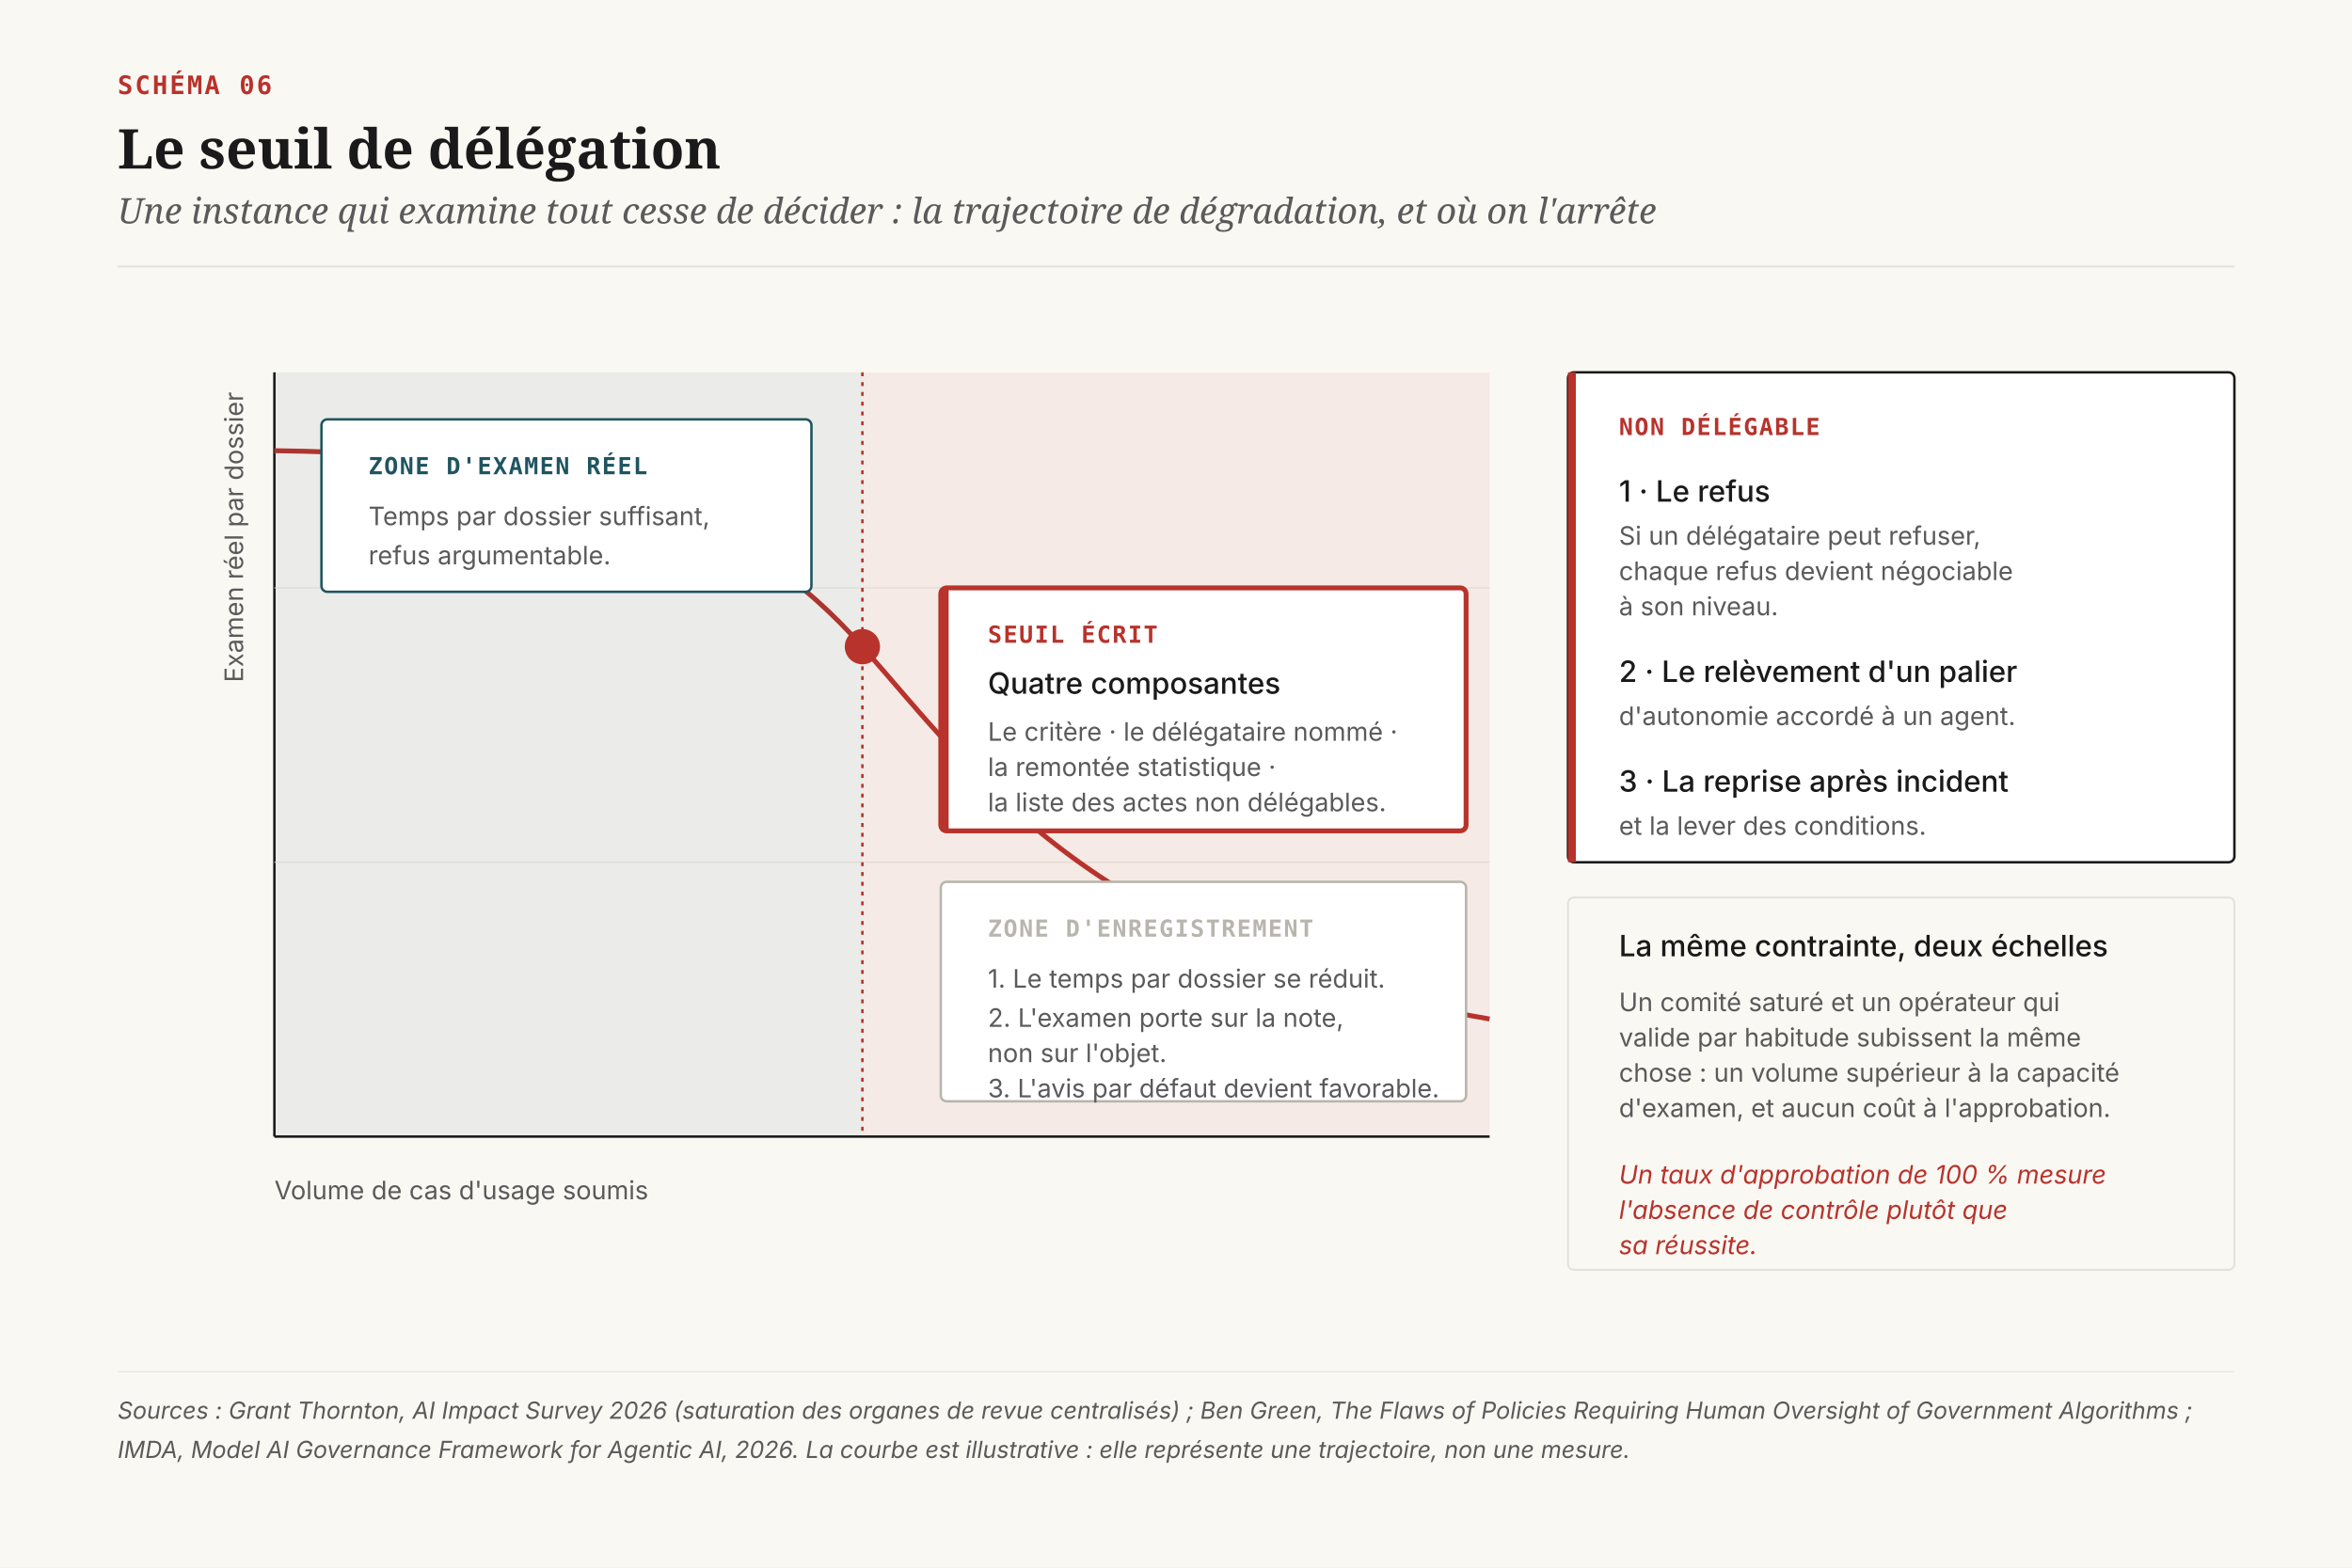
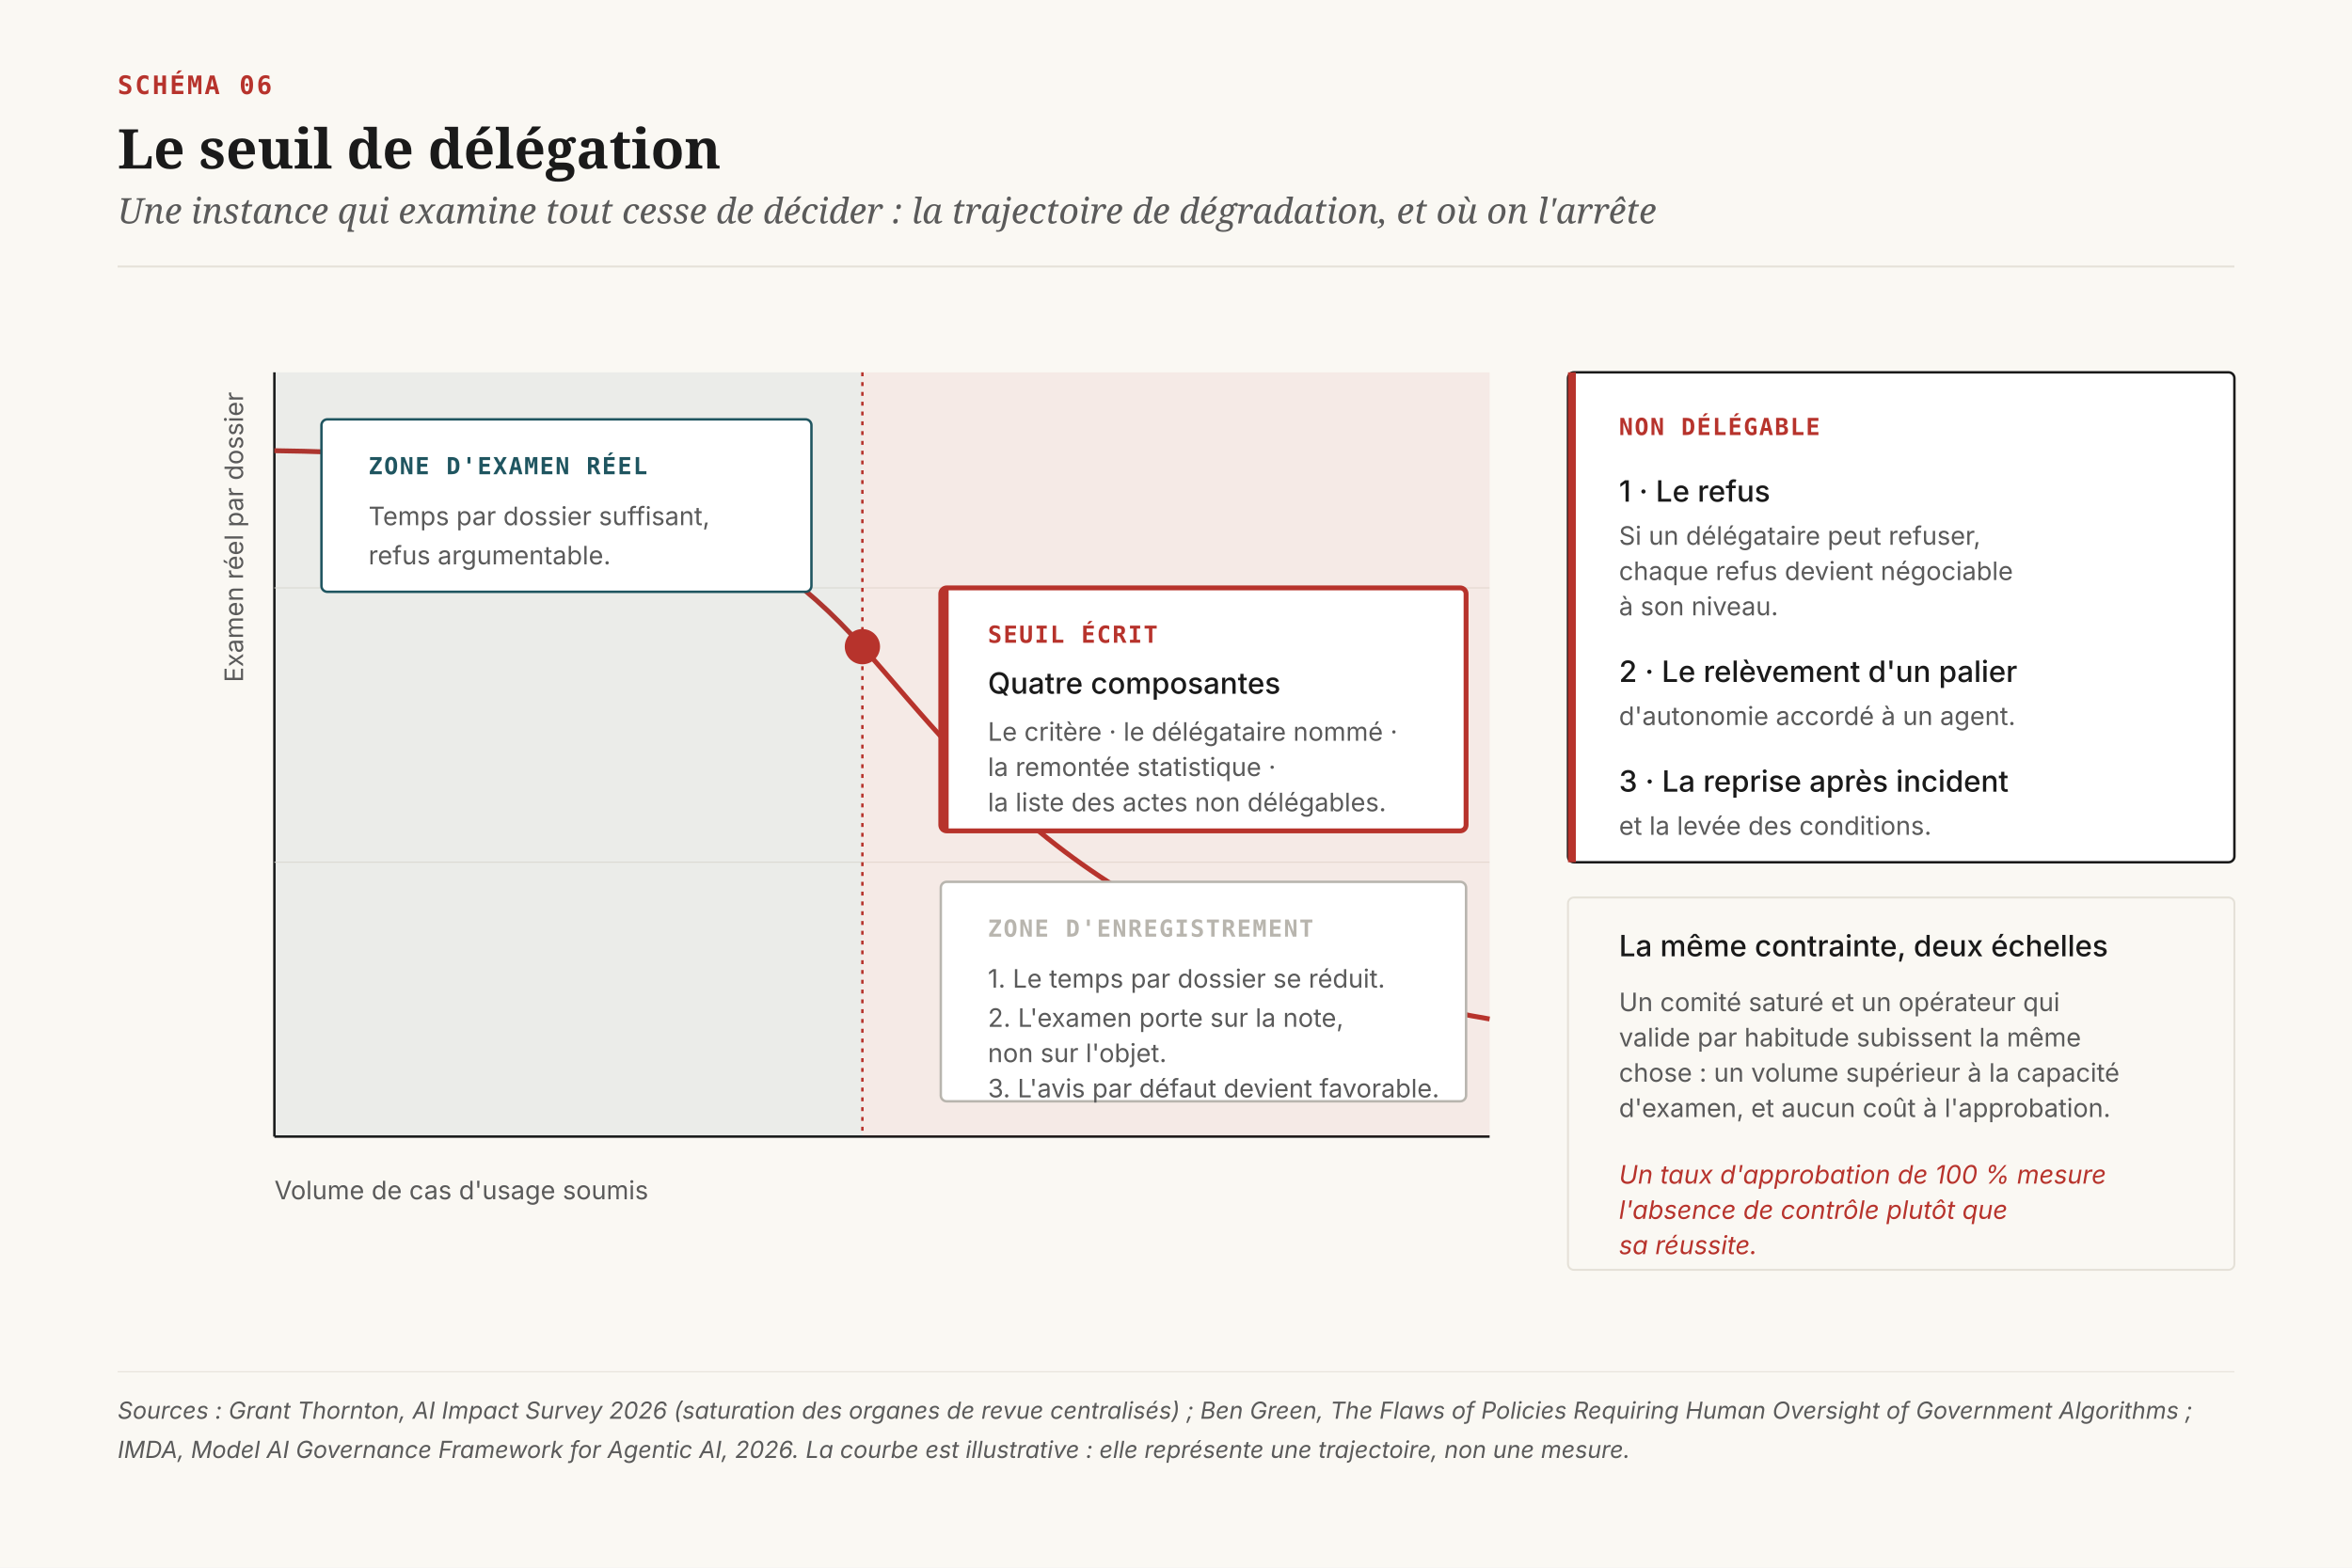
<svg xmlns="http://www.w3.org/2000/svg" viewBox="0 0 1200 800" role="img" aria-label="Le volume de cas d'usage dépasse la capacité d'examen d'une instance centrale : zone d'examen réel, seuil de délégation, zone d'enregistrement">
  <style>
    .display { font-family: 'Fraunces', 'Spectral', Georgia, serif; }
    .body    { font-family: 'Inter', 'Helvetica Neue', system-ui, sans-serif; }
    .mono    { font-family: 'JetBrains Mono', 'IBM Plex Mono', monospace; }
    .interactive { cursor: pointer; }
  </style>
  <rect x="0" y="0" width="1200" height="800" fill="#FAF8F3" />
  <text x="60" y="48" class="mono" font-size="13" font-weight="600" fill="#B7332C" letter-spacing="0.08em">SCHÉMA 06</text>
  <text x="60" y="86" class="display" font-size="28" font-weight="600" fill="#1A1A1A">Le seuil de délégation</text>
  <text x="60" y="114" class="display" font-size="18" font-style="italic" fill="#5A5A5A">Une instance qui examine tout cesse de décider : la trajectoire de dégradation, et où on l'arrête</text>
  <line x1="60" y1="136" x2="1140" y2="136" stroke="#E5E1D8" stroke-width="1" />
  <line x1="140" y1="580" x2="760" y2="580" stroke="#1A1A1A" stroke-width="1.25" />
  <line x1="140" y1="580" x2="140" y2="190" stroke="#1A1A1A" stroke-width="1.25" />
  <text x="140" y="612" class="body" font-size="13" fill="#5A5A5A">Volume de cas d'usage soumis</text>
  <text x="124" y="200" class="body" font-size="13" fill="#5A5A5A" text-anchor="end" transform="rotate(-90 124 200)">Examen réel par dossier</text>
  <line x1="140" y1="300" x2="760" y2="300" stroke="#E5E1D8" stroke-width="0.5" />
  <line x1="140" y1="440" x2="760" y2="440" stroke="#E5E1D8" stroke-width="0.5" />
  <path d="M 140 230 C 300 232, 380 262, 440 330 C 500 398, 560 486, 760 520" fill="none" stroke="#B7332C" stroke-width="2.5" />
  <rect x="140" y="190" width="300" height="390" fill="#1F5560" fill-opacity="0.07" />
  <rect x="440" y="190" width="320" height="390" fill="#B7332C" fill-opacity="0.07" />
  <line x1="440" y1="190" x2="440" y2="580" stroke="#B7332C" stroke-width="1.25" stroke-dasharray="2 3" />
  <g class="interactive" data-card="zone-examen" tabindex="0" role="button" aria-label="La zone d'examen réel — cliquez pour les détails">
    <rect x="164" y="214" width="250" height="88" rx="3" fill="#FFFFFF" stroke="#1F5560" stroke-width="1.25" />
    <text x="188" y="242" class="mono" font-size="12" font-weight="600" fill="#1F5560" letter-spacing="0.06em">ZONE D'EXAMEN RÉEL</text>
    <text x="188" y="268" class="body" font-size="13" fill="#5A5A5A">Temps par dossier suffisant,</text>
    <text x="188" y="288" class="body" font-size="13" fill="#5A5A5A">refus argumentable.</text>
  </g>
  <g class="interactive" data-card="seuil" tabindex="0" role="button" aria-label="Le seuil de délégation — cliquez pour les détails">
    <circle cx="440" cy="330" r="9" fill="#B7332C" />
    <rect x="480" y="300" width="268" height="124" rx="3" fill="#FFFFFF" stroke="#B7332C" stroke-width="2.5" />
    <rect x="480" y="300" width="4" height="124" fill="#B7332C" />
    <text x="504" y="328" class="mono" font-size="12" font-weight="600" fill="#B7332C" letter-spacing="0.06em">SEUIL ÉCRIT</text>
    <text x="504" y="354" class="body" font-size="15" font-weight="500" fill="#1A1A1A">Quatre composantes</text>
    <text x="504" y="378" class="body" font-size="13" fill="#5A5A5A">Le critère · le délégataire nommé ·</text>
    <text x="504" y="396" class="body" font-size="13" fill="#5A5A5A">la remontée statistique ·</text>
    <text x="504" y="414" class="body" font-size="13" fill="#5A5A5A">la liste des actes non délégables.</text>
  </g>
  <g class="interactive" data-card="zone-tamponnage" tabindex="0" role="button" aria-label="La zone d'enregistrement — cliquez pour les détails">
    <rect x="480" y="450" width="268" height="112" rx="3" fill="#FFFFFF" stroke="#B8B5AE" stroke-width="1.25" />
    <text x="504" y="478" class="mono" font-size="12" font-weight="600" fill="#B8B5AE" letter-spacing="0.06em">ZONE D'ENREGISTREMENT</text>
    <text x="504" y="504" class="body" font-size="13" fill="#5A5A5A">1. Le temps par dossier se réduit.</text>
    <text x="504" y="524" class="body" font-size="13" fill="#5A5A5A">2. L'examen porte sur la note,</text>
    <text x="504" y="542" class="body" font-size="13" fill="#5A5A5A">    non sur l'objet.</text>
    <text x="504" y="560" class="body" font-size="13" fill="#5A5A5A">3. L'avis par défaut devient favorable.</text>
  </g>
  <g class="interactive" data-card="refus-non-delegable" tabindex="0" role="button" aria-label="Les trois actes non délégables — cliquez pour les détails">
    <rect x="800" y="190" width="340" height="250" rx="3" fill="#FFFFFF" stroke="#1A1A1A" stroke-width="1.25" />
    <rect x="800" y="190" width="4" height="250" fill="#B7332C" />
    <text x="826" y="222" class="mono" font-size="12" font-weight="600" fill="#B7332C" letter-spacing="0.06em">NON DÉLÉGABLE</text>
    <text x="826" y="256" class="body" font-size="15" font-weight="500" fill="#1A1A1A">1 · Le refus</text>
    <text x="826" y="278" class="body" font-size="13" fill="#5A5A5A">Si un délégataire peut refuser,</text>
    <text x="826" y="296" class="body" font-size="13" fill="#5A5A5A">chaque refus devient négociable</text>
    <text x="826" y="314" class="body" font-size="13" fill="#5A5A5A">à son niveau.</text>
    <text x="826" y="348" class="body" font-size="15" font-weight="500" fill="#1A1A1A">2 · Le relèvement d'un palier</text>
    <text x="826" y="370" class="body" font-size="13" fill="#5A5A5A">d'autonomie accordé à un agent.</text>
    <text x="826" y="404" class="body" font-size="15" font-weight="500" fill="#1A1A1A">3 · La reprise après incident</text>
-     <text x="826" y="426" class="body" font-size="13" fill="#5A5A5A">et la lever des conditions.</text>
+     <text x="826" y="426" class="body" font-size="13" fill="#5A5A5A">et la levée des conditions.</text>
  </g>
  <rect x="800" y="458" width="340" height="190" rx="3" fill="#FAF8F3" stroke="#E5E1D8" stroke-width="1" />
  <text x="826" y="488" class="body" font-size="15" font-weight="500" fill="#1A1A1A">La même contrainte, deux échelles</text>
  <text x="826" y="516" class="body" font-size="13" fill="#5A5A5A">Un comité saturé et un opérateur qui</text>
  <text x="826" y="534" class="body" font-size="13" fill="#5A5A5A">valide par habitude subissent la même</text>
  <text x="826" y="552" class="body" font-size="13" fill="#5A5A5A">chose : un volume supérieur à la capacité</text>
  <text x="826" y="570" class="body" font-size="13" fill="#5A5A5A">d'examen, et aucun coût à l'approbation.</text>
  <text x="826" y="604" class="body" font-size="13" font-style="italic" fill="#B7332C">Un taux d'approbation de 100 % mesure</text>
  <text x="826" y="622" class="body" font-size="13" font-style="italic" fill="#B7332C">l'absence de contrôle plutôt que</text>
  <text x="826" y="640" class="body" font-size="13" font-style="italic" fill="#B7332C">sa réussite.</text>
  <line x1="60" y1="700" x2="1140" y2="700" stroke="#E5E1D8" stroke-width="0.5" />
  <text x="60" y="724" class="body" font-size="12" font-style="italic" fill="#5A5A5A">Sources : Grant Thornton, AI Impact Survey 2026 (saturation des organes de revue centralisés) ; Ben Green, The Flaws of Policies Requiring Human Oversight of Government Algorithms ;</text>
  <text x="60" y="744" class="body" font-size="12" font-style="italic" fill="#5A5A5A">IMDA, Model AI Governance Framework for Agentic AI, 2026. La courbe est illustrative : elle représente une trajectoire, non une mesure.</text>
</svg>
